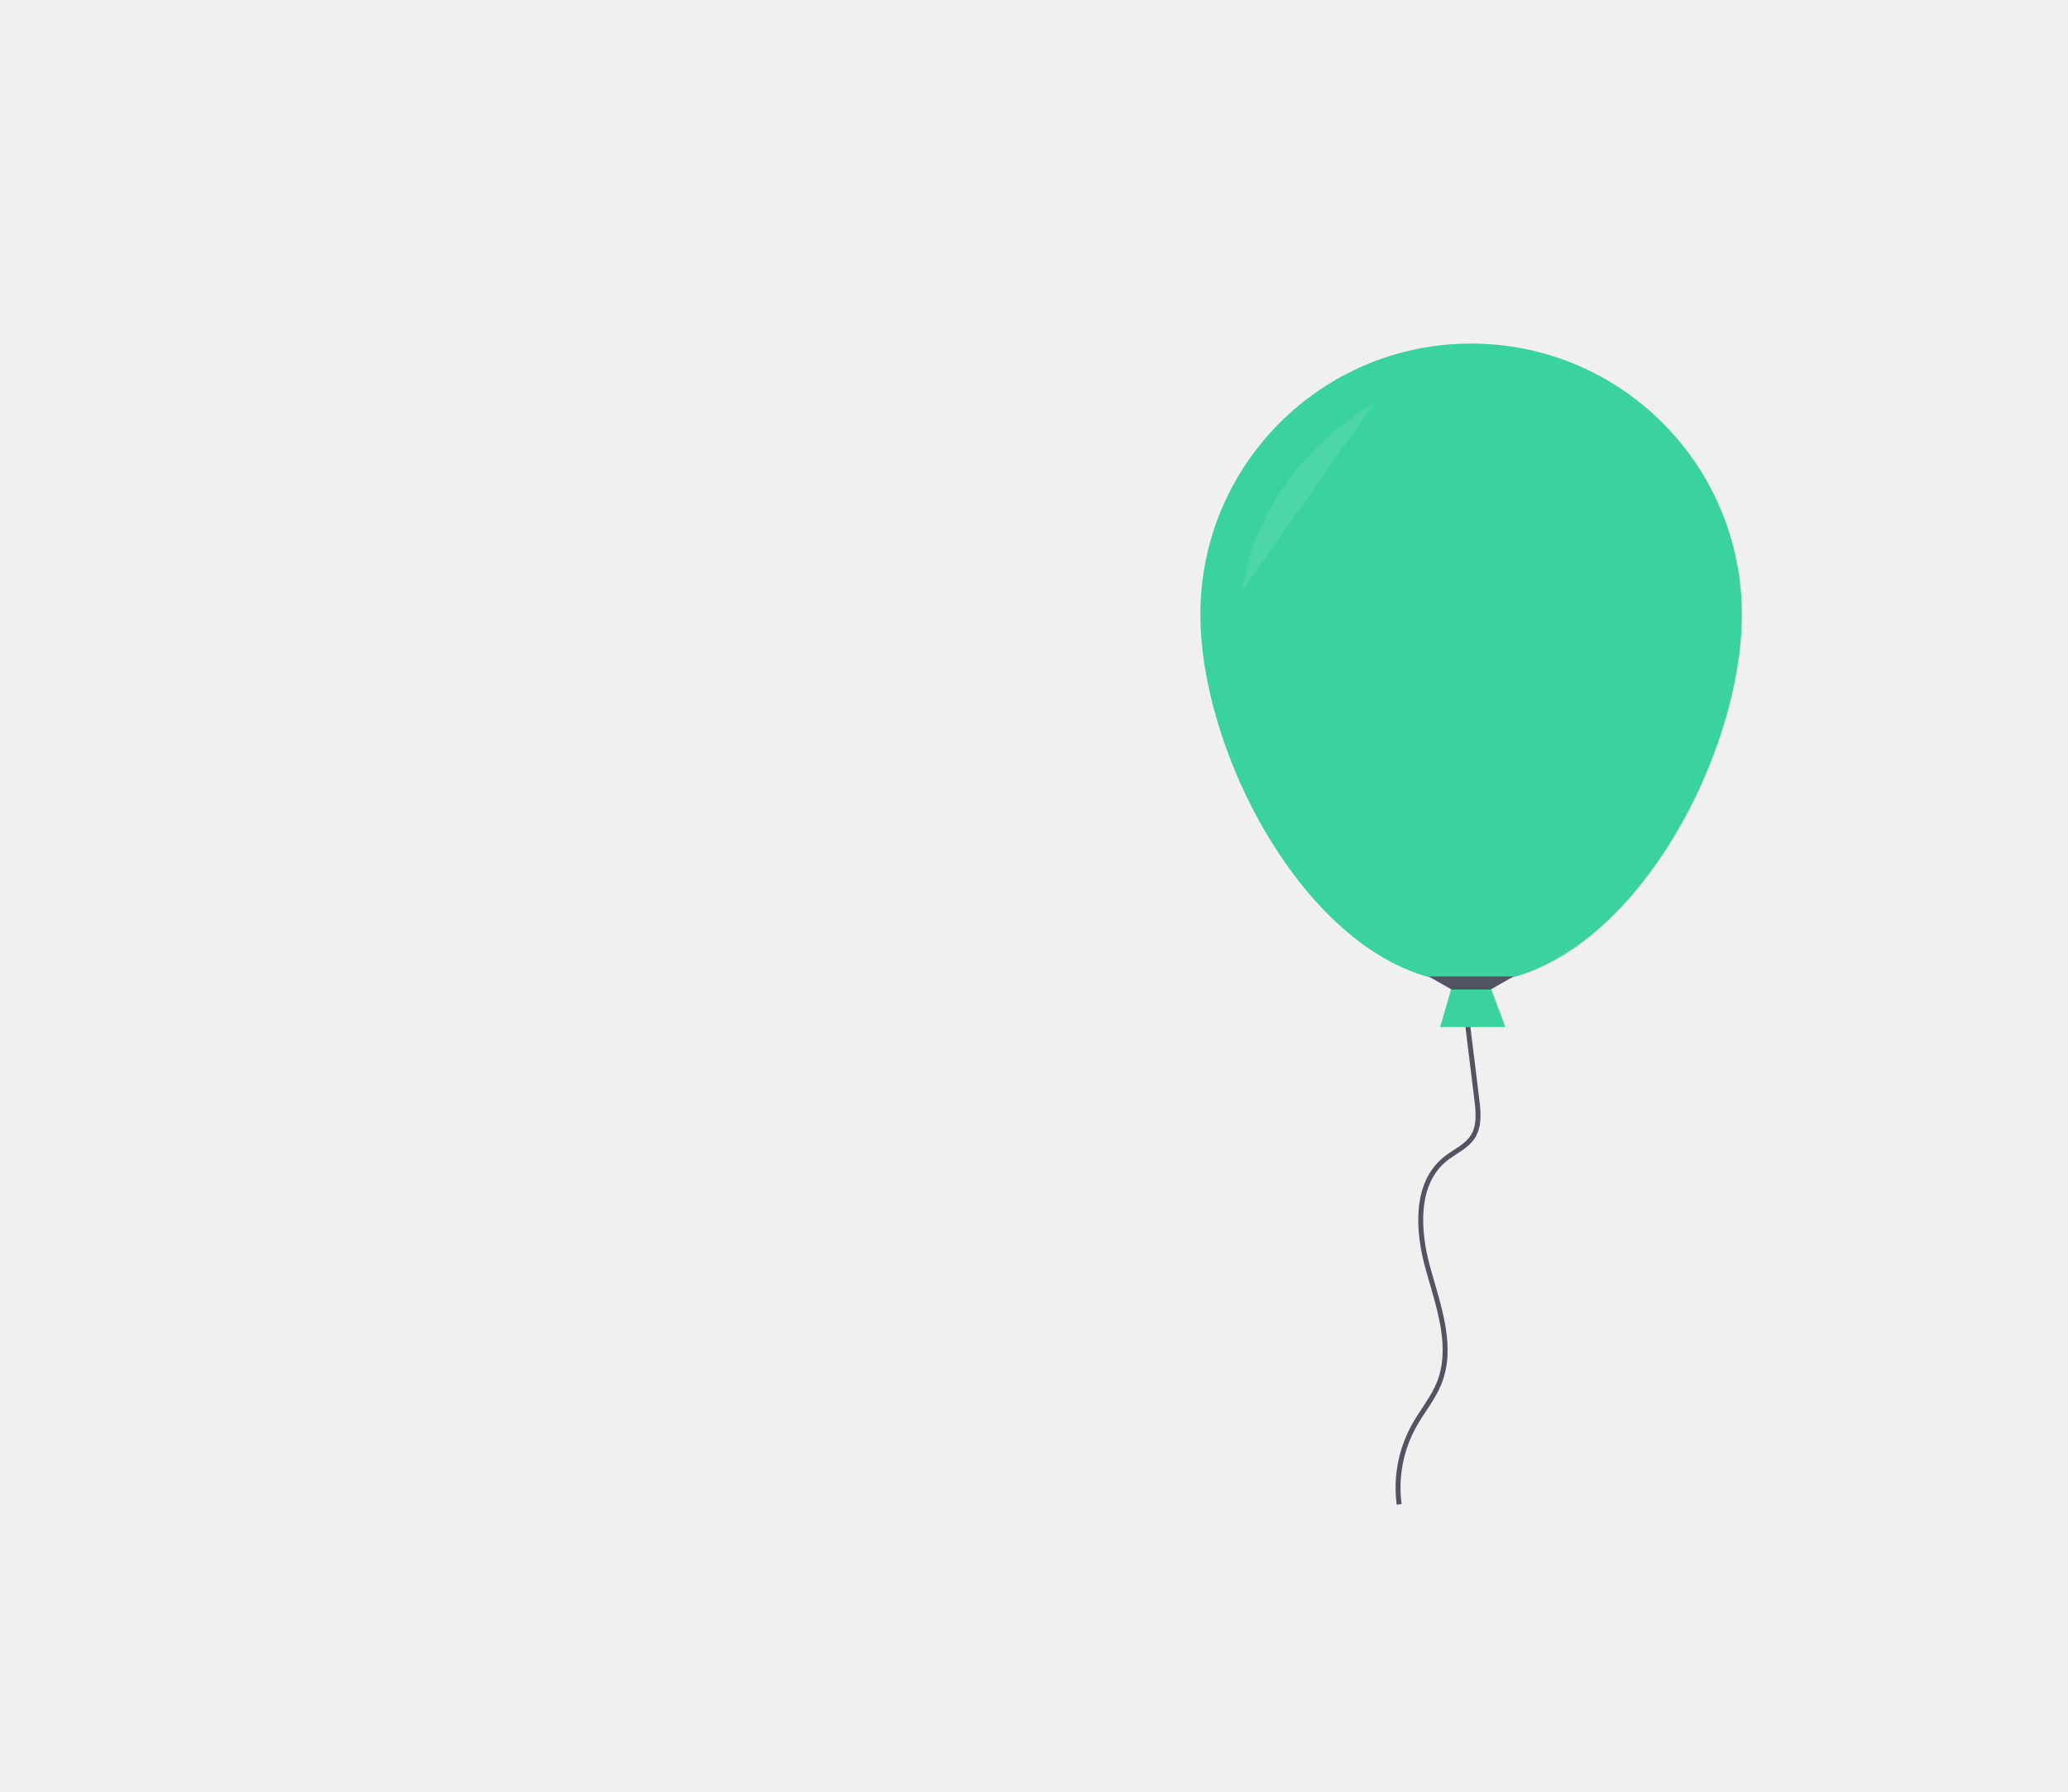
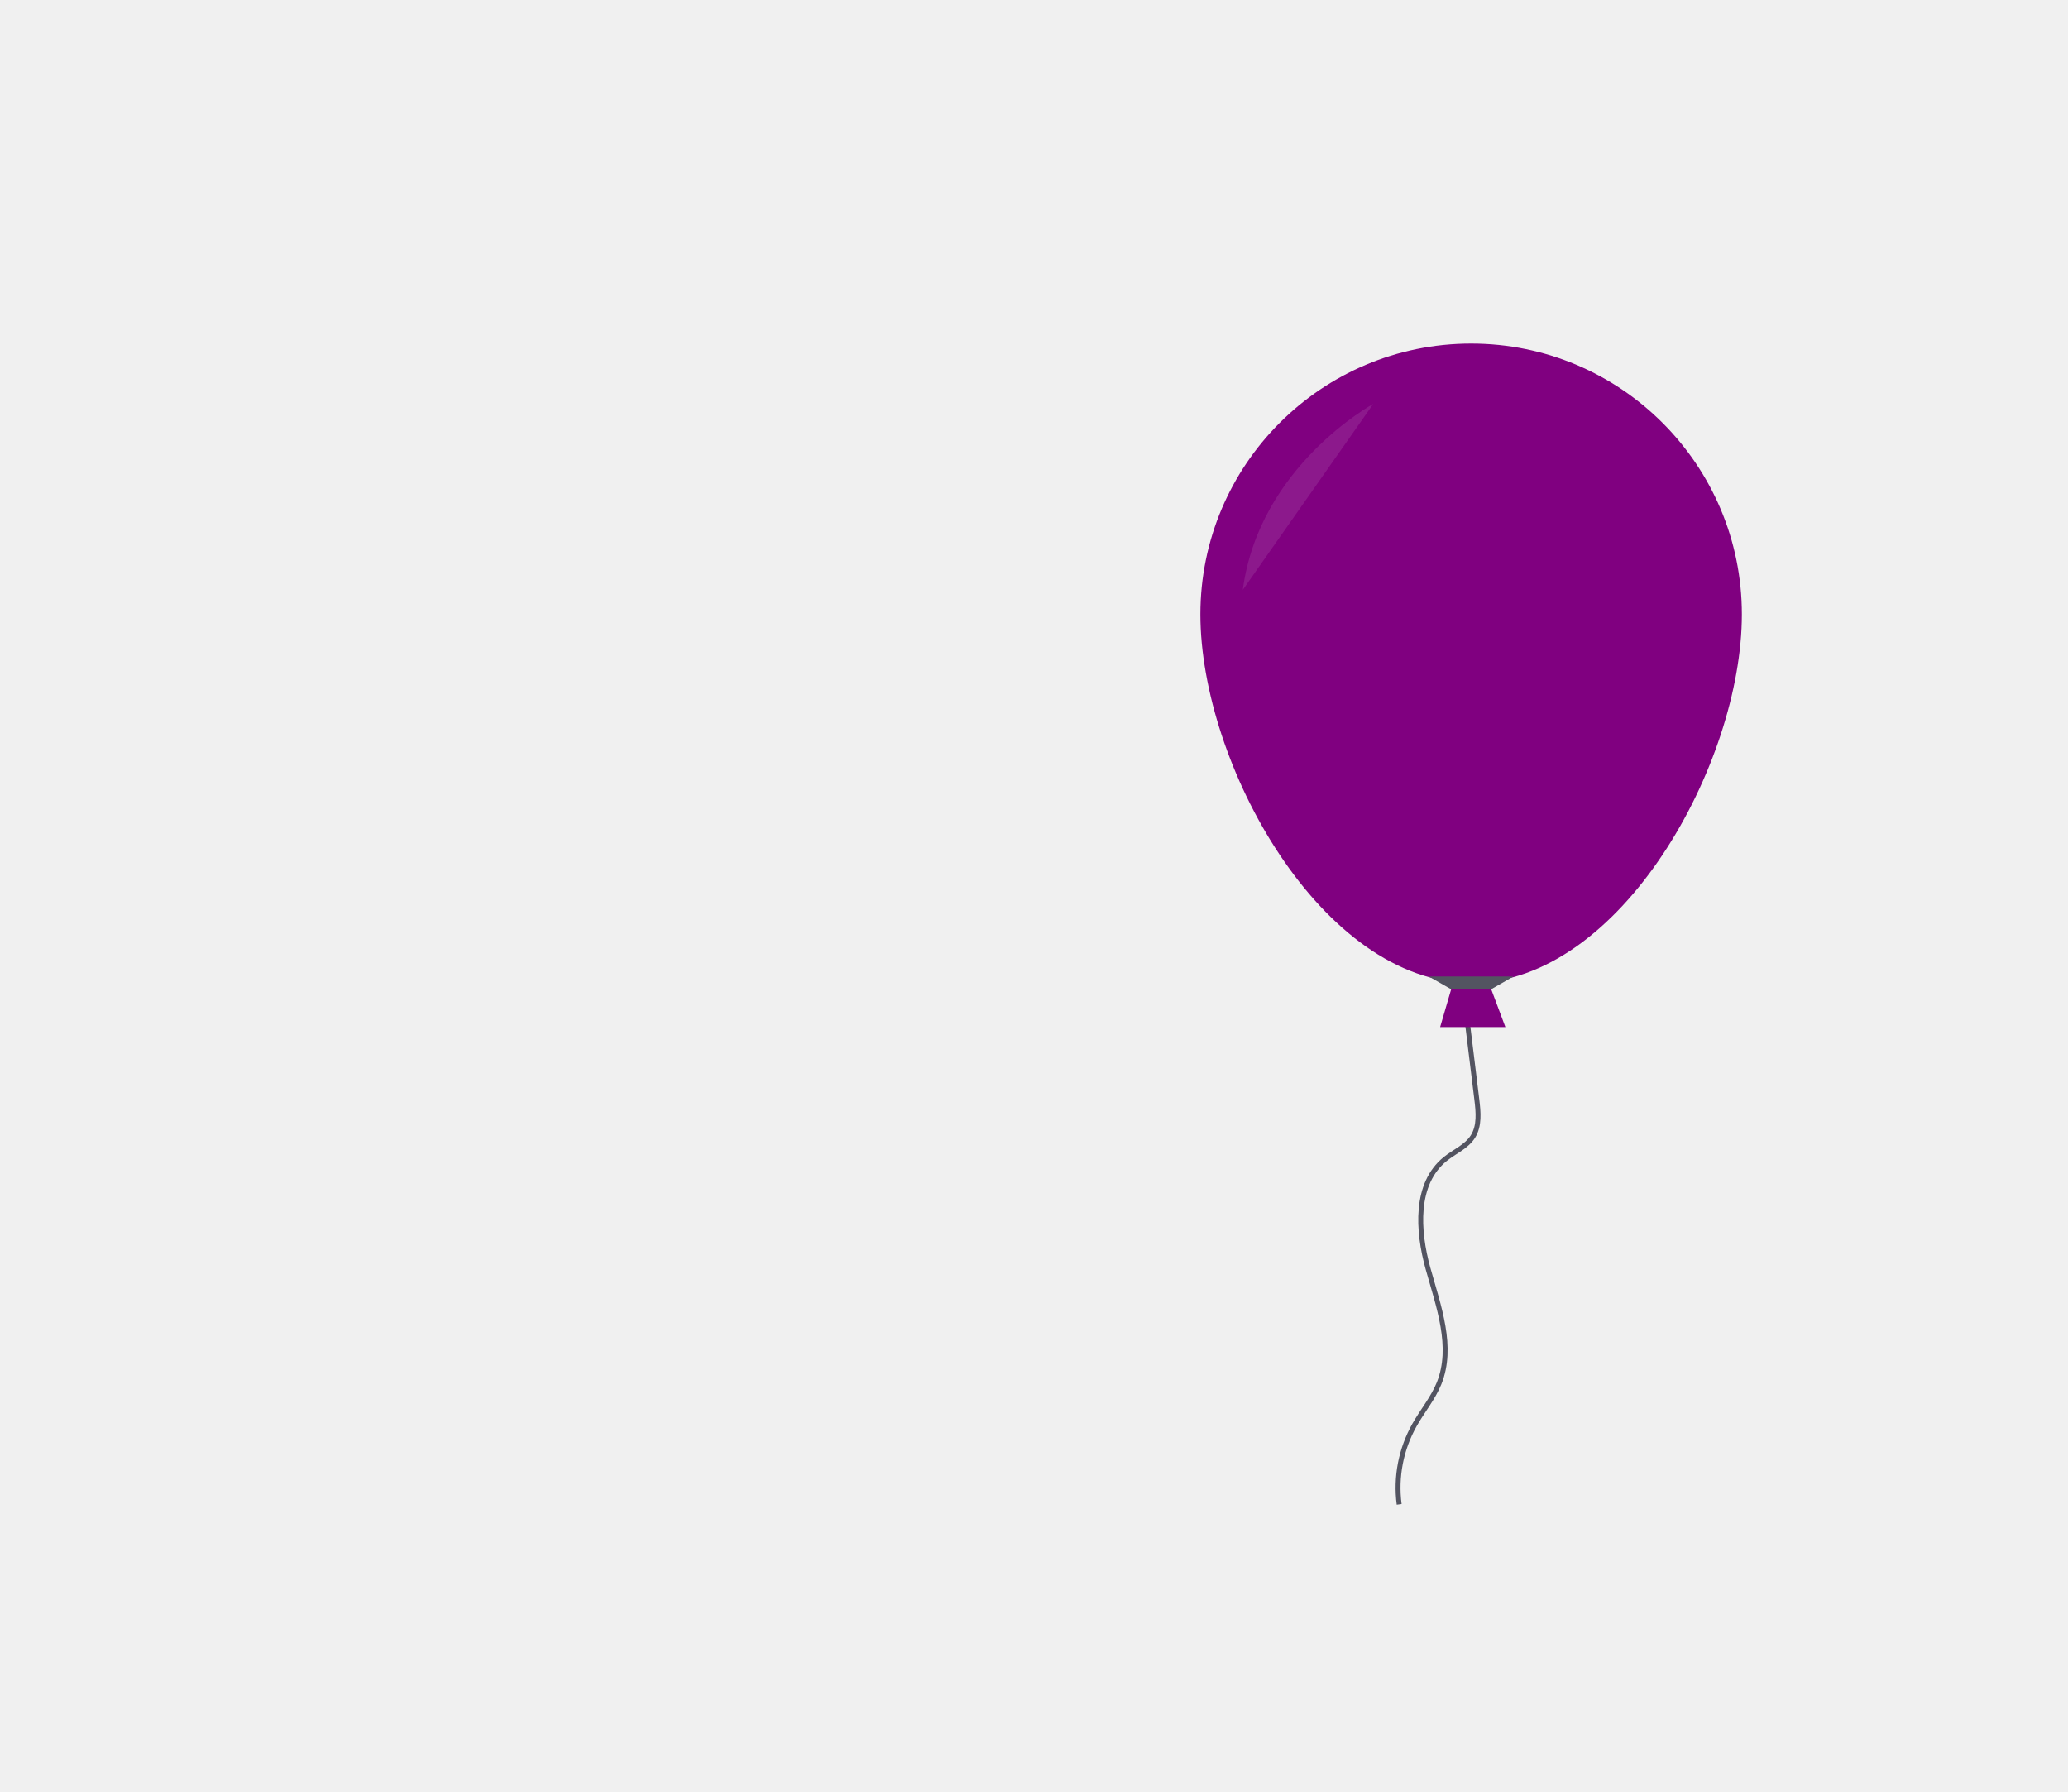
<svg xmlns="http://www.w3.org/2000/svg" id="683d3690-e1ab-45db-97b8-9484a1649262" data-name="Layer 1" width="839.2" height="727.08" viewBox="0 0 839.2 727.08">
  <path d="M775,494.28l4.7,38.31c.62,5.09,1.15,10.64-1.58,15-2.59,4.11-7.45,6.07-11.23,9.11-12.41,10-11.28,29.11-7,44.45s10.44,31.82,4.49,46.58c-2.46,6.09-6.8,11.22-10,16.94a51.87,51.87,0,0,0-6.2,32.18" transform="translate(-180.4 -86.46)" fill="none" stroke="#535461" stroke-miterlimit="10" stroke-width="2" />
-   <polygon points="610.89 416.71 584.41 416.71 589.05 400.82 604.93 400.82 610.89 416.71" fill="#3ad29f" />
-   <path d="M887.25,335.72c0,60.68-49.19,149.57-109.86,149.57S667.52,396.4,667.52,335.72a109.86,109.86,0,1,1,219.73,0Z" transform="translate(-180.4 -86.46)" fill="#3ad29f" />
+   <polygon points="610.89 416.71 584.41 416.71 589.05 400.82 604.93 400.82 610.89 416.71" fill="purple" />
+   <path d="M887.25,335.72c0,60.68-49.19,149.57-109.86,149.57S667.52,396.4,667.52,335.72a109.86,109.86,0,1,1,219.73,0Z" transform="translate(-180.4 -86.46)" fill="purple" />
  <polygon points="604.93 401.48 589.05 401.48 579.78 396.19 614.2 396.19 604.93 401.48" fill="#535461" />
  <path d="M737.68,250.34s-46.33,25.15-52.95,75.45" transform="translate(-180.4 -86.46)" fill="#fff" opacity="0.1" />
</svg>
